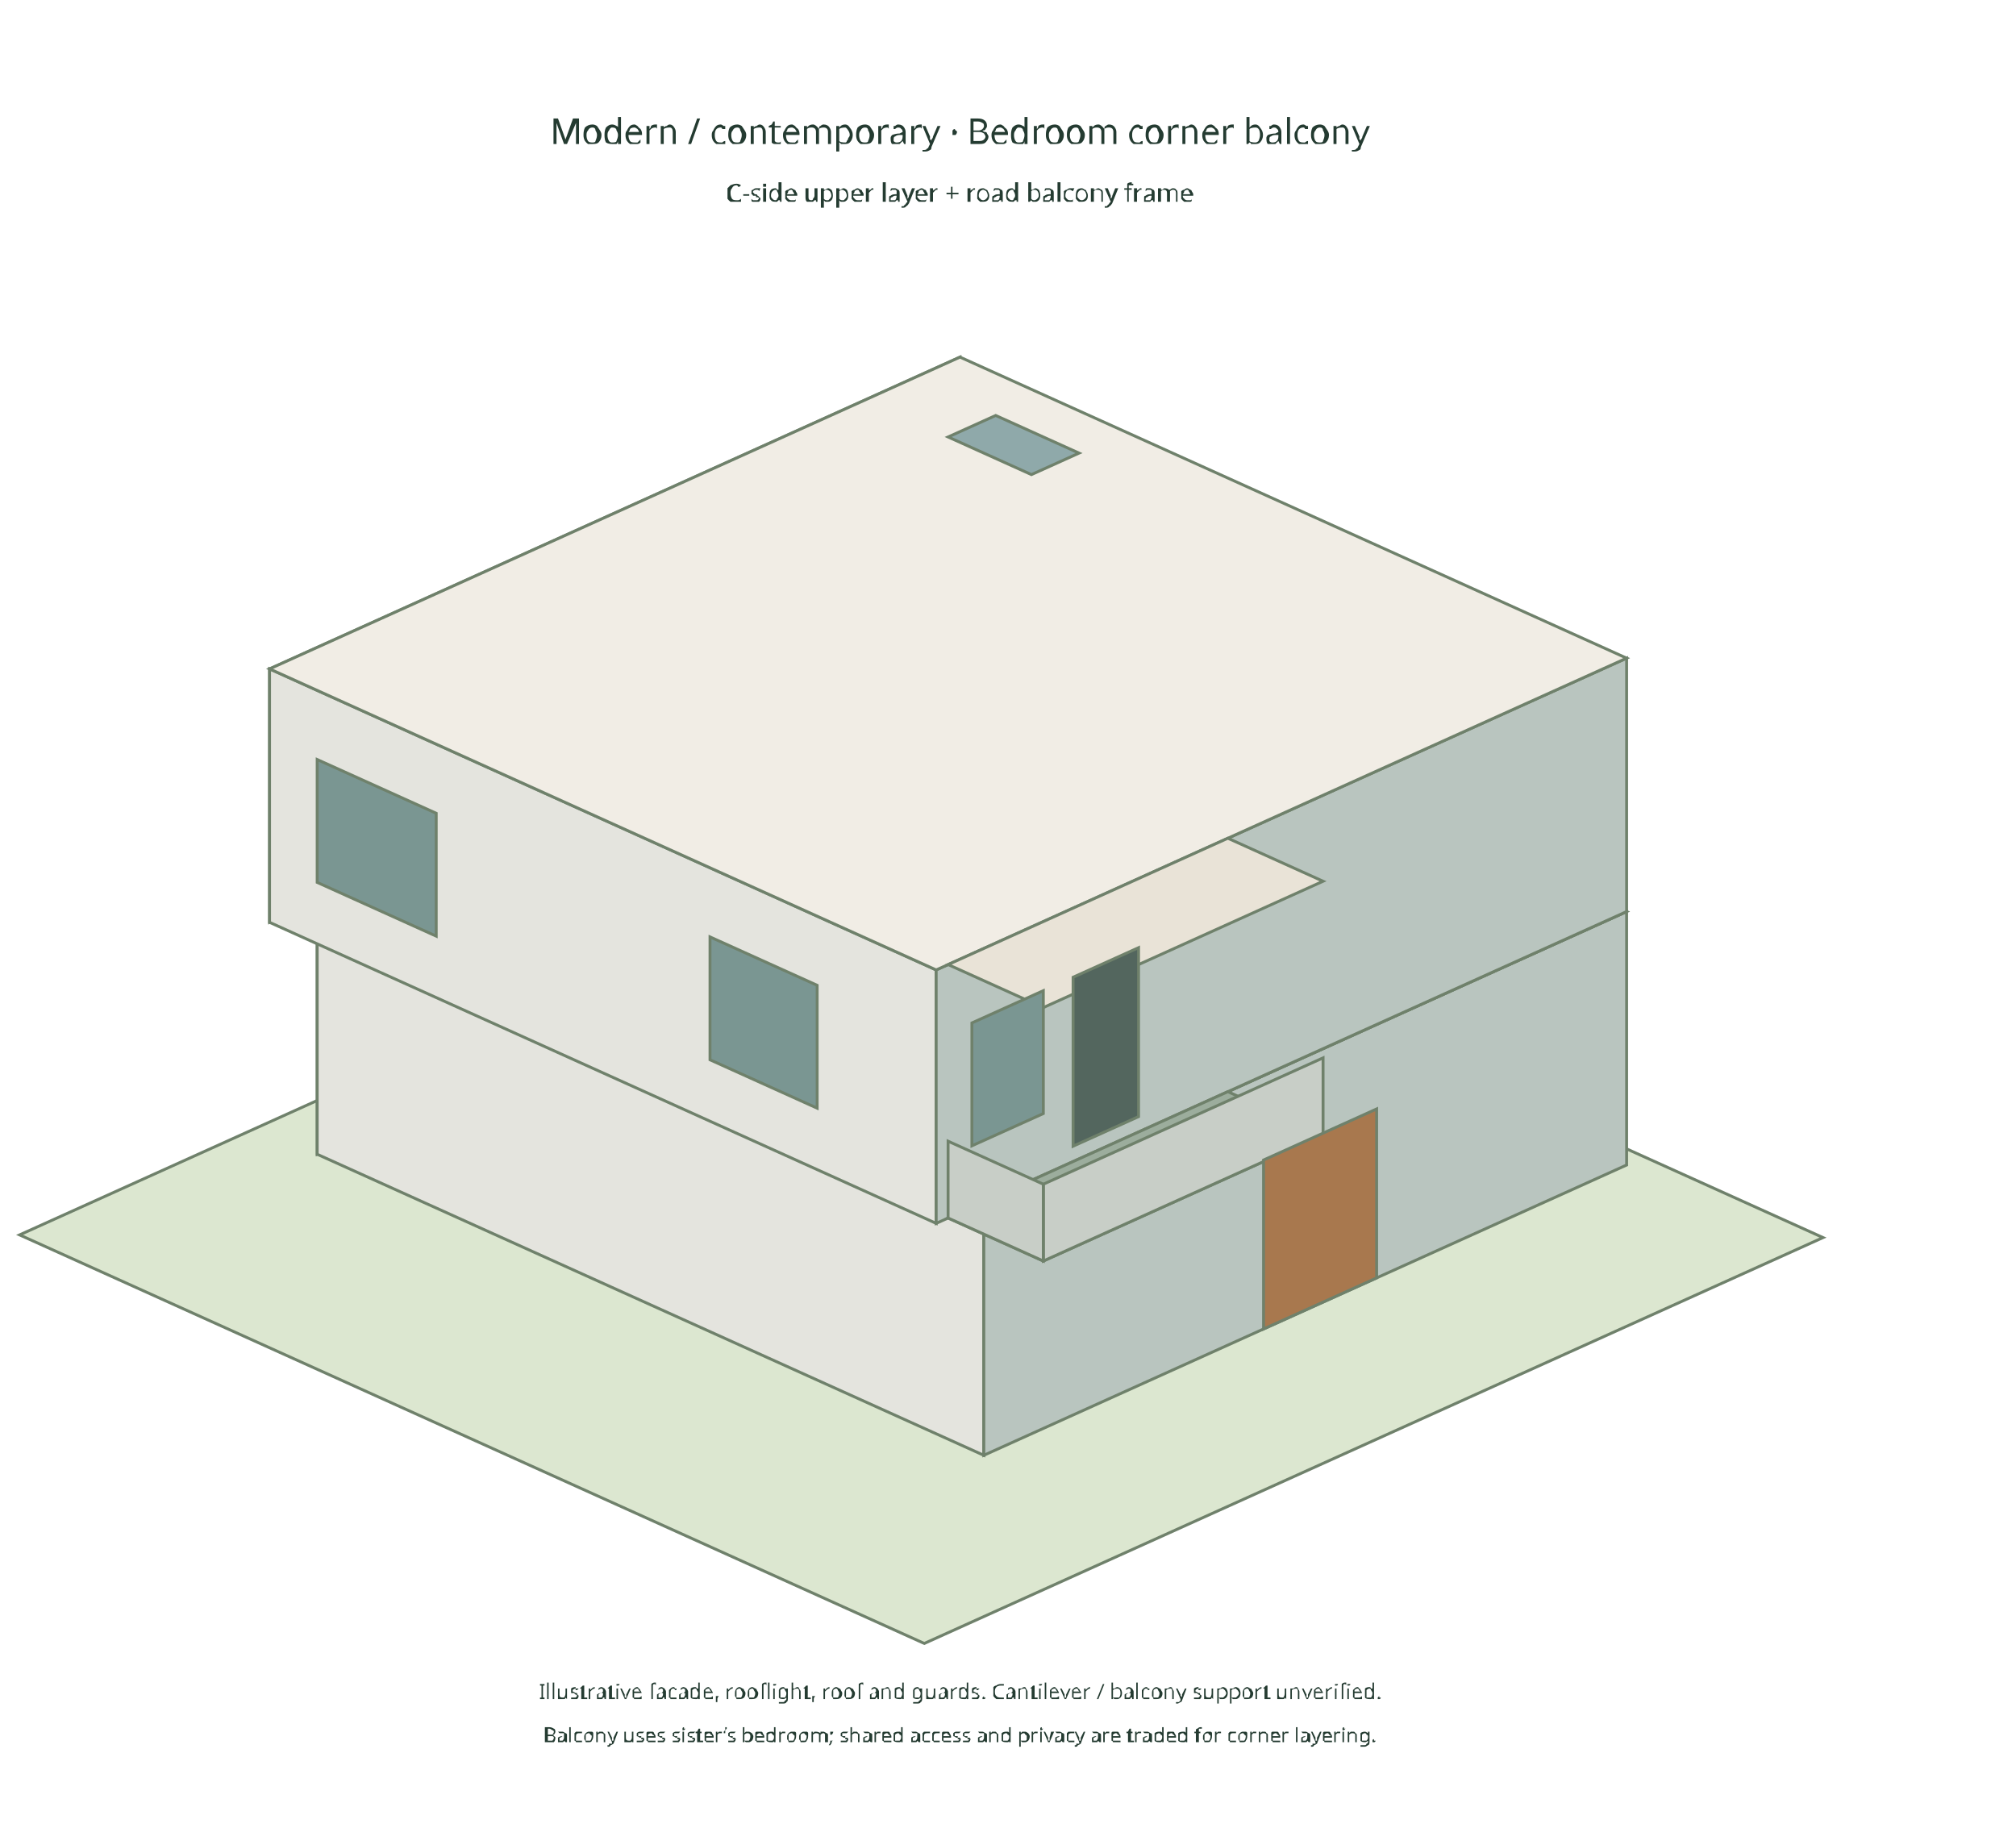
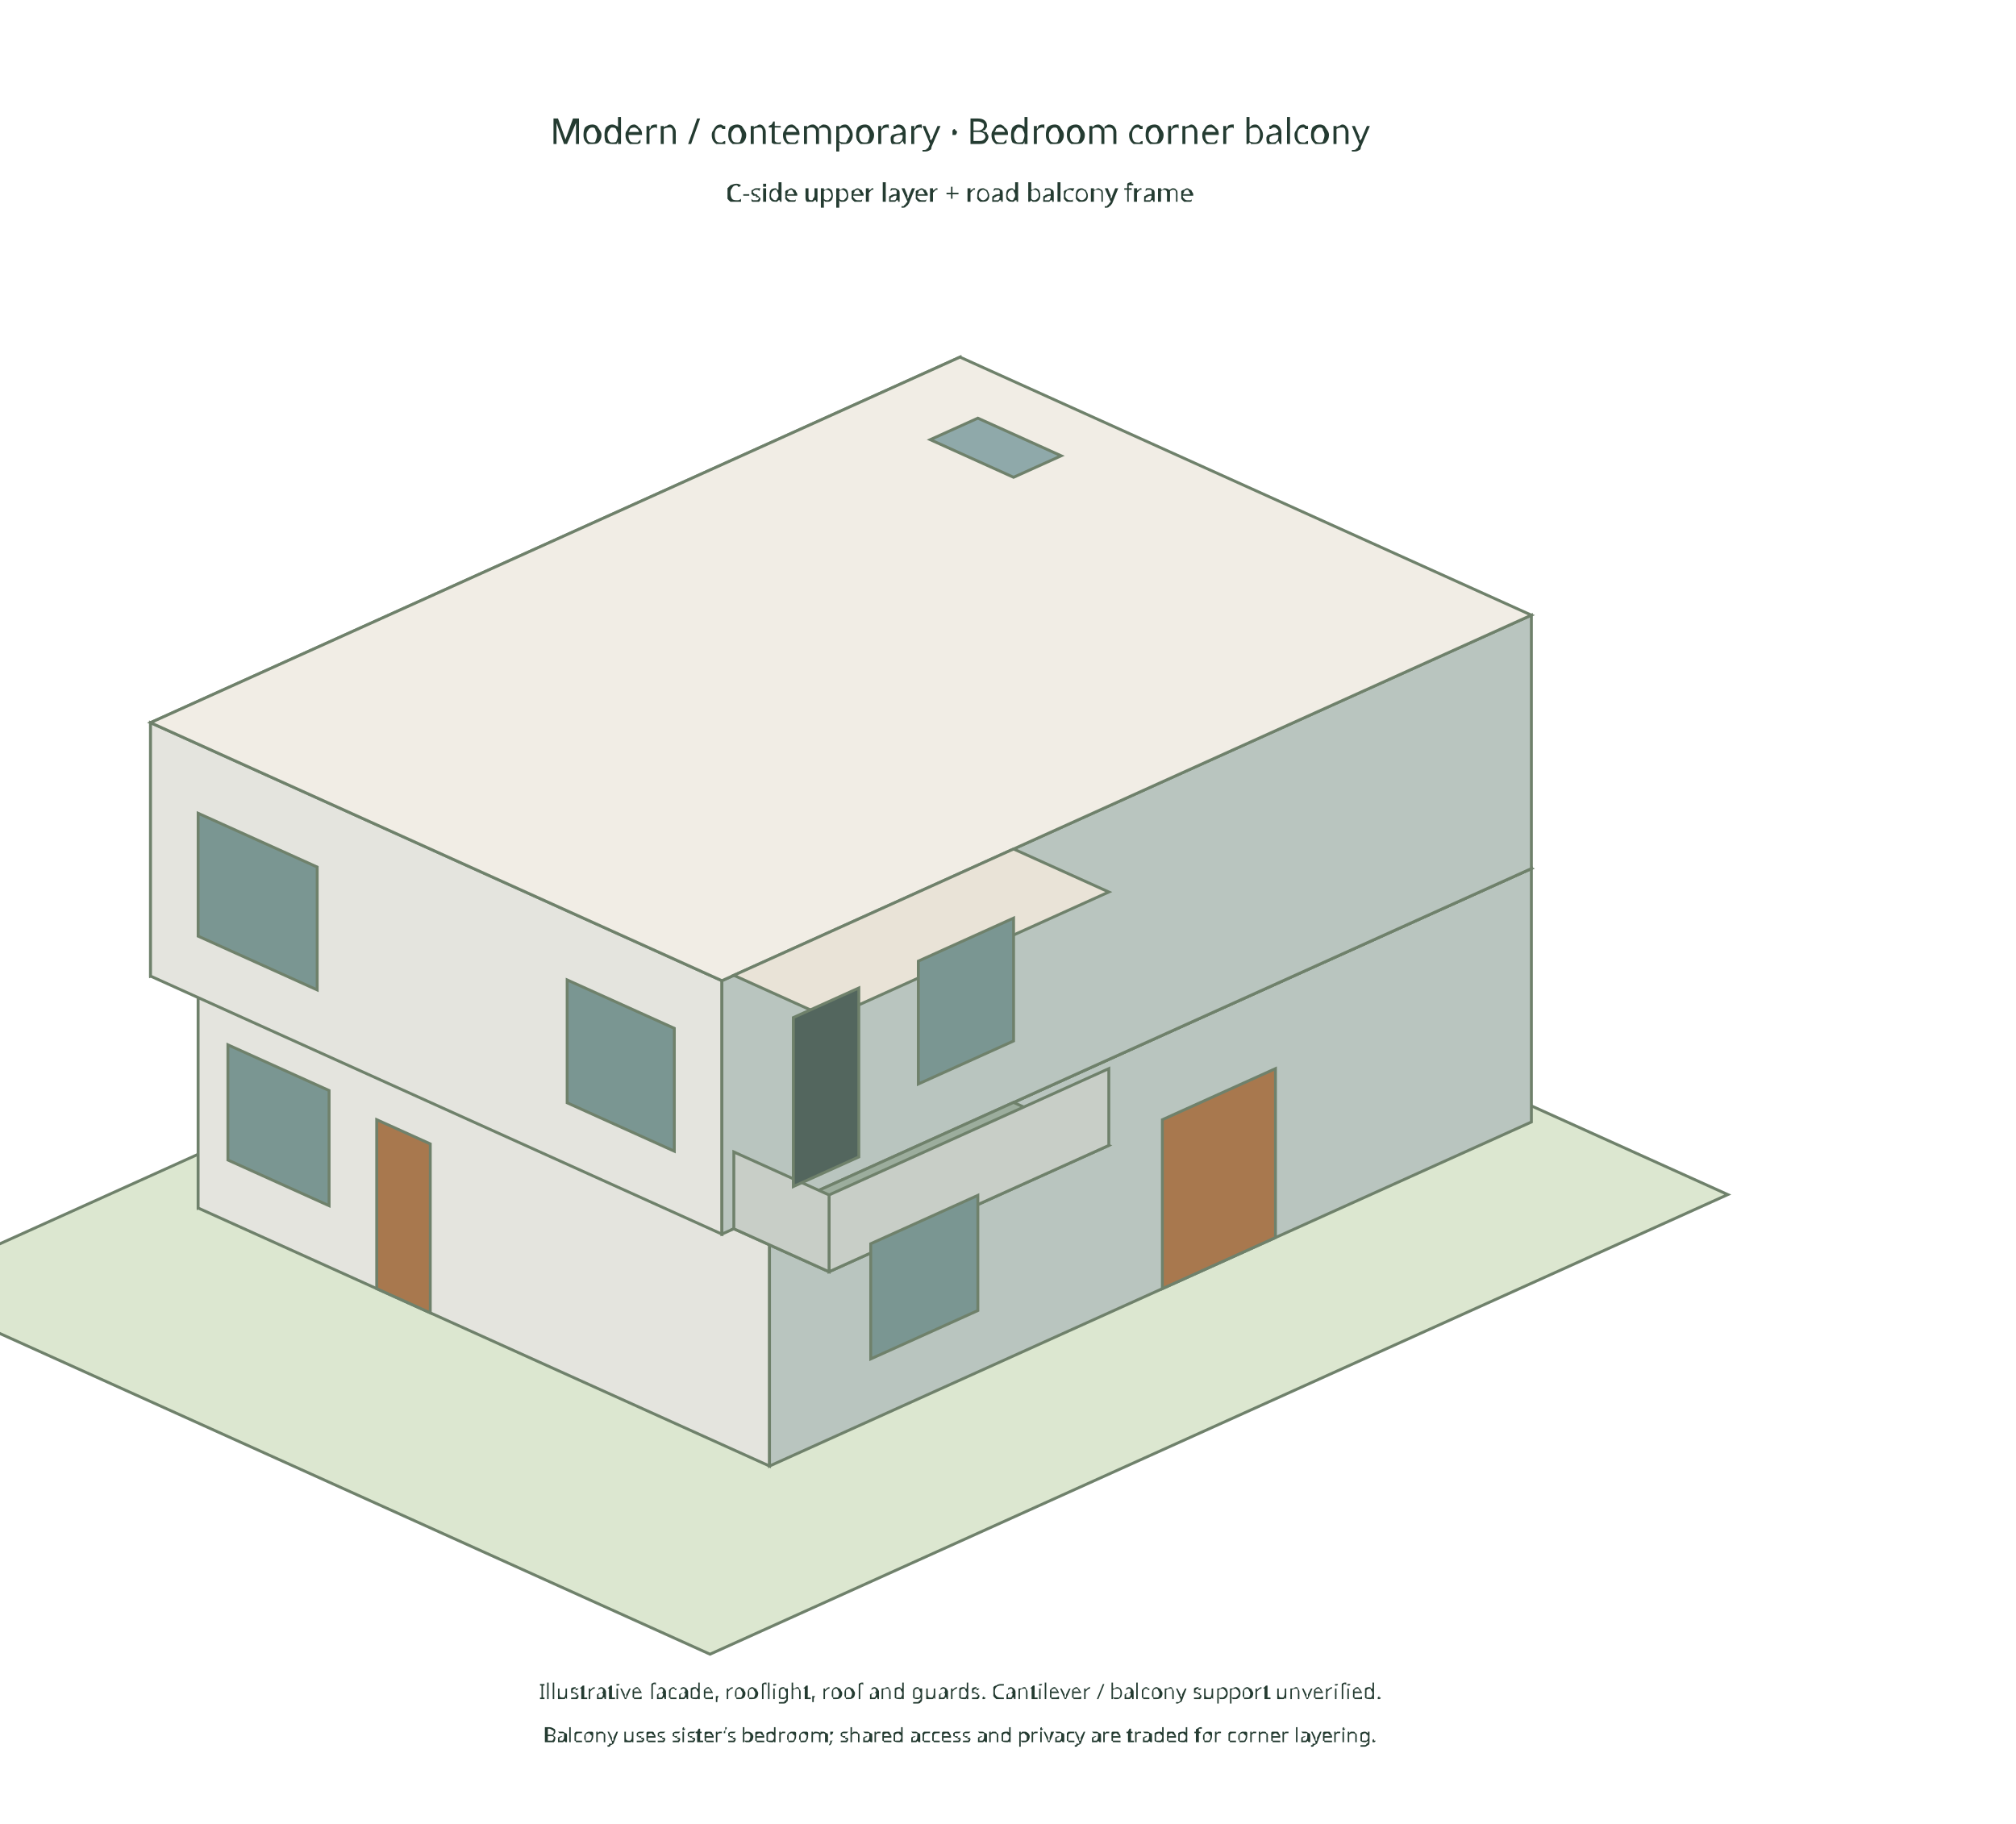
- <svg xmlns="http://www.w3.org/2000/svg" viewBox="-10 -9 21 19" class="drawing" role="img" aria-label="massing conceptual drawing" data-revision="C03a" data-option="02">
-   <polygon points="-0.434,-0.364 8.99,3.892 -0.372,8.12 -9.796,3.864" fill="#dce7d0" stroke="#6f816b" stroke-width="0.03" />
-   <polygon points="0,0 -6.696,3.024 -6.696,0.384 0,-2.64" fill="#d4d8d0" stroke="#6f816b" stroke-width="0.03" />
-   <polygon points="-6.696,3.024 0.248,6.16 0.248,3.52 -6.696,0.384" fill="#e4e4de" stroke="#6f816b" stroke-width="0.03" />
-   <polygon points="6.944,3.136 0.248,6.16 0.248,3.52 6.944,0.496" fill="#b9c5bf" stroke="#6f816b" stroke-width="0.03" />
-   <polygon points="0,-2.64 6.944,0.496 0.248,3.52 -6.696,0.384" fill="#f1ede5" stroke="#6f816b" stroke-width="0.03" />
-   <polygon points="0,-2.64 -7.192,0.608 -7.192,-2.032 0,-5.28" fill="#d4d8d0" stroke="#6f816b" stroke-width="0.03" />
-   <polygon points="-7.192,0.608 -0.248,3.744 -0.248,1.104 -7.192,-2.032" fill="#e4e4de" stroke="#6f816b" stroke-width="0.03" />
-   <polygon points="6.944,0.496 -0.248,3.744 -0.248,1.104 6.944,-2.144" fill="#b9c5bf" stroke="#6f816b" stroke-width="0.03" />
-   <polygon points="0,-5.28 6.944,-2.144 -0.248,1.104 -7.192,-2.032" fill="#f1ede5" stroke="#6f816b" stroke-width="0.03" />
-   <polygon points="2.79,2.372 3.782,2.82 0.868,4.136 -0.124,3.688" fill="#9cad9d" stroke="#6f816b" stroke-width="0.03" />
-   <polygon points="3.782,2.82 0.868,4.136 0.868,3.336 3.782,2.02" fill="#c8cec7" stroke="#6f816b" stroke-width="0.03" />
-   <polygon points="-0.124,3.688 0.868,4.136 0.868,3.336 -0.124,2.888" fill="#c8cec7" stroke="#6f816b" stroke-width="0.03" />
-   <polygon points="2.79,-0.268 3.782,0.18 0.868,1.496 -0.124,1.048" fill="#e9e3d7" stroke="#6f816b" stroke-width="0.03" />
-   <polygon points="4.34,4.312 3.162,4.844 3.162,3.084 4.34,2.552" fill="#a8784e" stroke="#6f816b" stroke-width="0.03" />
-   <polygon points="1.86,2.632 1.178,2.94 1.178,1.18 1.86,0.872" fill="#53665e" stroke="#6f816b" stroke-width="0.03" />
-   <polygon points="-6.696,0.192 -5.456,0.752 -5.456,-0.528 -6.696,-1.088" fill="#7a9692" stroke="#6f816b" stroke-width="0.03" />
-   <polygon points="-2.604,2.04 -1.488,2.544 -1.488,1.264 -2.604,0.76" fill="#7a9692" stroke="#6f816b" stroke-width="0.03" />
-   <polygon points="0.868,2.6 0.124,2.936 0.124,1.656 0.868,1.32" fill="#7a9692" stroke="#6f816b" stroke-width="0.03" />
-   <polygon points="0.372,-4.672 1.24,-4.28 0.744,-4.056 -0.124,-4.448" fill="#8fa9aa" stroke="#6f816b" stroke-width="0.03" />
+ <svg xmlns="http://www.w3.org/2000/svg" viewBox="-10 -9 21 19" class="drawing" role="img" aria-label="massing conceptual drawing" data-revision="C05" data-option="02">
+   <polygon points="-0.434,-0.364 7.998,3.444 -2.604,8.232 -11.036,4.424" fill="#dce7d0" stroke="#6f816b" stroke-width="0.03" />
+   <polygon points="0,0 -7.936,3.584 -7.936,0.944 0,-2.64" fill="#d4d8d0" stroke="#6f816b" stroke-width="0.03" />
+   <polygon points="-7.936,3.584 -1.984,6.272 -1.984,3.632 -7.936,0.944" fill="#e4e4de" stroke="#6f816b" stroke-width="0.03" />
+   <polygon points="5.952,2.688 -1.984,6.272 -1.984,3.632 5.952,0.048" fill="#b9c5bf" stroke="#6f816b" stroke-width="0.03" />
+   <polygon points="0,-2.64 5.952,0.048 -1.984,3.632 -7.936,0.944" fill="#f1ede5" stroke="#6f816b" stroke-width="0.03" />
+   <polygon points="0,-2.64 -8.432,1.168 -8.432,-1.472 0,-5.28" fill="#d4d8d0" stroke="#6f816b" stroke-width="0.03" />
+   <polygon points="-8.432,1.168 -2.48,3.856 -2.48,1.216 -8.432,-1.472" fill="#e4e4de" stroke="#6f816b" stroke-width="0.03" />
+   <polygon points="5.952,0.048 -2.48,3.856 -2.48,1.216 5.952,-2.592" fill="#b9c5bf" stroke="#6f816b" stroke-width="0.03" />
+   <polygon points="0,-5.28 5.952,-2.592 -2.48,1.216 -8.432,-1.472" fill="#f1ede5" stroke="#6f816b" stroke-width="0.03" />
+   <polygon points="0.558,2.484 1.55,2.932 -1.364,4.248 -2.356,3.8" fill="#9cad9d" stroke="#6f816b" stroke-width="0.03" />
+   <polygon points="1.55,2.932 -1.364,4.248 -1.364,3.448 1.55,2.132" fill="#c8cec7" stroke="#6f816b" stroke-width="0.03" />
+   <polygon points="-2.356,3.8 -1.364,4.248 -1.364,3.448 -2.356,3" fill="#c8cec7" stroke="#6f816b" stroke-width="0.03" />
+   <polygon points="0.558,-0.156 1.55,0.292 -1.364,1.608 -2.356,1.16" fill="#e9e3d7" stroke="#6f816b" stroke-width="0.03" />
+   <polygon points="3.286,3.892 2.108,4.424 2.108,2.664 3.286,2.132" fill="#a8784e" stroke="#6f816b" stroke-width="0.03" />
+   <polygon points="-6.076,4.424 -5.518,4.676 -5.518,2.916 -6.076,2.664" fill="#a8784e" stroke="#6f816b" stroke-width="0.03" />
+   <polygon points="-7.626,3.084 -6.572,3.56 -6.572,2.36 -7.626,1.884" fill="#7a9692" stroke="#6f816b" stroke-width="0.03" />
+   <polygon points="0.186,4.652 -0.93,5.156 -0.93,3.956 0.186,3.452" fill="#7a9692" stroke="#6f816b" stroke-width="0.03" />
+   <polygon points="-1.054,3.052 -1.736,3.36 -1.736,1.6 -1.054,1.292" fill="#53665e" stroke="#6f816b" stroke-width="0.03" />
+   <polygon points="-7.936,0.752 -6.696,1.312 -6.696,0.032 -7.936,-0.528" fill="#7a9692" stroke="#6f816b" stroke-width="0.03" />
+   <polygon points="-4.092,2.488 -2.976,2.992 -2.976,1.712 -4.092,1.208" fill="#7a9692" stroke="#6f816b" stroke-width="0.03" />
+   <polygon points="0.558,1.844 -0.434,2.292 -0.434,1.012 0.558,0.564" fill="#7a9692" stroke="#6f816b" stroke-width="0.03" />
+   <polygon points="0.186,-4.644 1.054,-4.252 0.558,-4.028 -0.31,-4.42" fill="#8fa9aa" stroke="#6f816b" stroke-width="0.03" />
  <text x="0" y="-7.5" font-size="0.36" text-anchor="middle" fill="#243b31" font-family="system-ui,sans-serif">Modern / contemporary · Bedroom corner balcony</text>
  <text x="0" y="-6.9" font-size="0.26" text-anchor="middle" fill="#243b31" font-family="system-ui,sans-serif">C-side upper layer + road balcony frame</text>
  <text x="0" y="8.7" font-size="0.22" text-anchor="middle" fill="#243b31" font-family="system-ui,sans-serif">Illustrative facade, rooflight, roof and guards. Cantilever / balcony support unverified.</text>
  <text x="0" y="9.15" font-size="0.21" text-anchor="middle" fill="#243b31" font-family="system-ui,sans-serif">Balcony uses sister’s bedroom; shared access and privacy are traded for corner layering.</text>
</svg>
